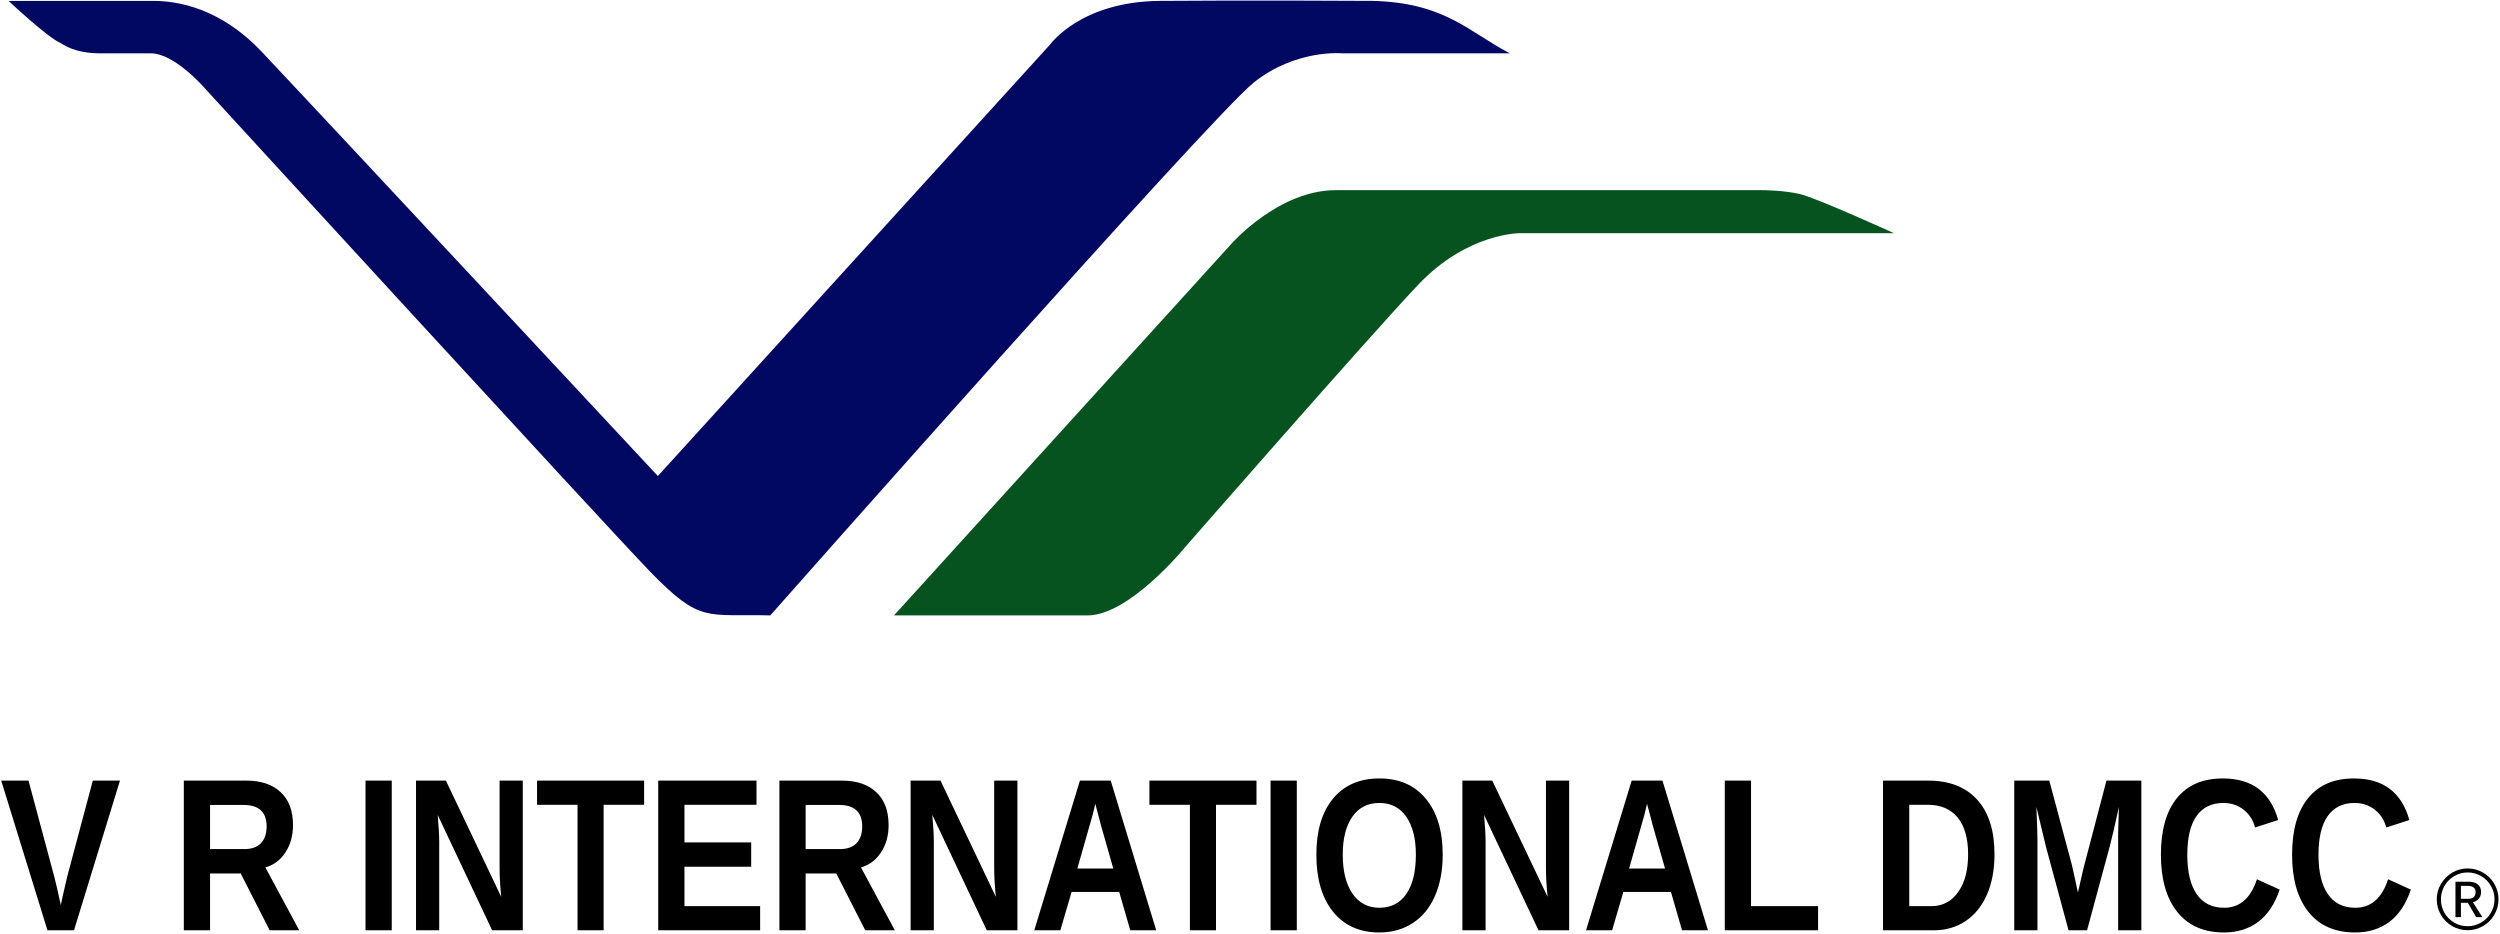
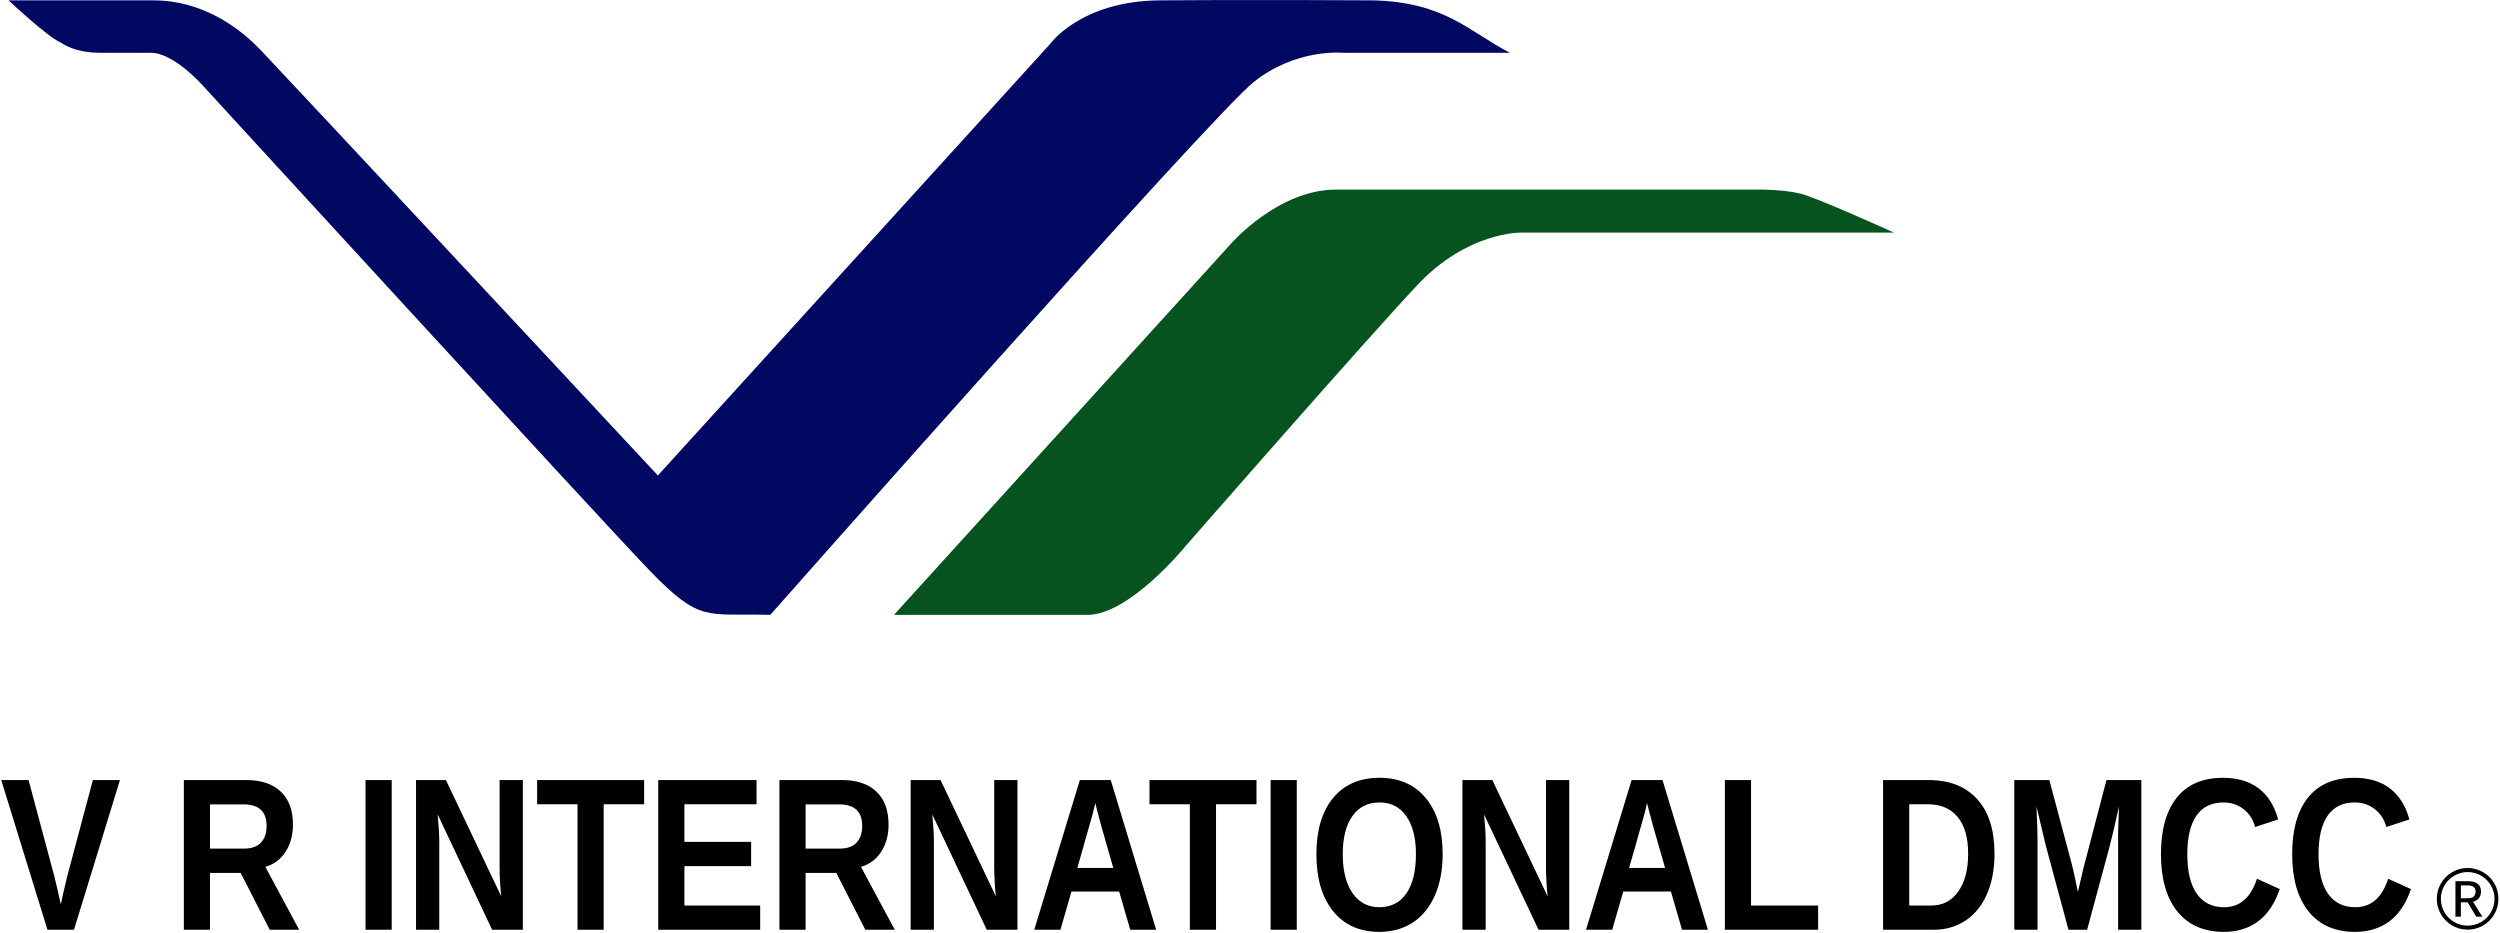
- <svg xmlns="http://www.w3.org/2000/svg" xml:space="preserve" width="573px" height="214px" version="1.1" style="shape-rendering:geometricPrecision; text-rendering:geometricPrecision; image-rendering:optimizeQuality; fill-rule:evenodd; clip-rule:evenodd" viewBox="0 0 215.05 80.22">
-   <defs>
-     <style type="text/css">
+ <svg xmlns="http://www.w3.org/2000/svg" xml:space="preserve" width="215.05" height="80.22" version="1.1" style="shape-rendering:geometricPrecision; text-rendering:geometricPrecision; image-rendering:optimizeQuality; fill-rule:evenodd; clip-rule:evenodd" viewBox="0 0 215.05 80.22" id="svg2">
+   <defs id="defs1">
+     <style type="text/css" id="style1">
   
    .fil3 {fill:black}
    .fil0 {fill:black}
    .fil1 {fill:#010862}
    .fil2 {fill:#06531F}
    .fnt1 {font-weight:normal;font-size:7.51px;font-family:'Arial'}
    .fnt0 {font-weight:bold;font-size:18.72px;font-family:'Arial'}
   
  </style>
  </defs>
  <g id="Layer_x0020_1">
-     <g transform="matrix(0.834955 0 0 1 -239.215 48.0579)">
-       <text x="286.5" y="31.92" class="fil0 fnt0">V R INTERNATIONAL DMCC</text>
+     <g transform="matrix(0.834955 0 0 1 -239.215 48.0579)" id="g1">
+       <path d="m 294.123,31.92 h -2.733 l -4.762,-12.879 h 2.815 l 2.651,8.272 q 0.247,0.804 0.676,2.431 l 0.192,-0.786 0.466,-1.645 2.642,-8.272 h 2.788 z m 20.164,0 -2.989,-4.89 h -3.163 V 31.92 h -2.696 V 19.041 h 6.435 q 2.303,0 3.556,0.996 1.252,0.987 1.252,2.843 0,1.353 -0.768,2.34 -0.768,0.978 -2.075,1.289 l 3.483,5.411 z m -0.32,-8.93 q 0,-1.856 -2.377,-1.856 h -3.455 v 3.803 h 3.528 q 1.133,0 1.718,-0.512 0.585,-0.512 0.585,-1.435 z M 324.159,31.92 V 19.041 h 2.696 V 31.92 Z m 13.044,0 -5.612,-9.918 q 0.165,1.444 0.165,2.322 V 31.92 h -2.395 V 19.041 h 3.08 l 5.695,10 q -0.165,-1.38 -0.165,-2.514 V 19.041 h 2.395 V 31.92 Z M 348.693,21.125 V 31.92 h -2.696 V 21.125 h -4.159 V 19.041 h 11.024 v 2.084 z M 354.314,31.92 V 19.041 h 10.128 v 2.084 h -7.431 v 3.236 h 6.874 v 2.084 h -6.874 v 3.391 h 7.806 V 31.92 Z m 21.334,0 -2.989,-4.89 h -3.163 V 31.92 h -2.696 V 19.041 h 6.435 q 2.303,0 3.556,0.996 1.252,0.987 1.252,2.843 0,1.353 -0.768,2.34 -0.768,0.978 -2.075,1.289 L 378.683,31.92 Z m -0.32,-8.93 q 0,-1.856 -2.377,-1.856 h -3.455 v 3.803 h 3.528 q 1.133,0 1.718,-0.512 0.585,-0.512 0.585,-1.435 z m 12.833,8.93 -5.612,-9.918 q 0.165,1.444 0.165,2.322 V 31.92 h -2.395 V 19.041 h 3.08 l 5.695,10 q -0.165,-1.38 -0.165,-2.514 V 19.041 h 2.395 V 31.92 Z m 14.78,0 -1.143,-3.291 h -4.909 L 395.749,31.92 h -2.696 l 4.698,-12.879 h 3.181 l 4.68,12.879 z m -3.601,-10.896 -0.055,0.201 q -0.091,0.329 -0.219,0.75 -0.128,0.42 -1.572,4.625 h 3.702 l -1.271,-3.702 -0.393,-1.243 z m 12.44,0.101 V 31.92 h -2.696 V 21.125 h -4.159 V 19.041 h 11.024 v 2.084 z M 417.403,31.92 V 19.041 h 2.696 V 31.92 Z m 17.724,-6.499 q 0,2.011 -0.795,3.537 -0.795,1.526 -2.276,2.34 -1.481,0.804 -3.455,0.804 -3.035,0 -4.762,-1.782 -1.718,-1.792 -1.718,-4.899 0,-3.099 1.718,-4.835 1.718,-1.737 4.781,-1.737 3.062,0 4.781,1.755 1.728,1.755 1.728,4.817 z m -2.751,0 q 0,-2.084 -0.987,-3.263 -0.987,-1.188 -2.77,-1.188 -1.81,0 -2.797,1.179 -0.987,1.17 -0.987,3.272 0,2.121 1.005,3.345 1.015,1.216 2.76,1.216 1.81,0 2.788,-1.188 0.987,-1.188 0.987,-3.373 z M 445.008,31.92 439.395,22.002 q 0.165,1.444 0.165,2.322 V 31.92 h -2.395 V 19.041 h 3.08 l 5.695,10 q -0.165,-1.38 -0.165,-2.514 V 19.041 h 2.395 V 31.92 Z m 14.78,0 -1.143,-3.291 h -4.909 L 452.594,31.92 h -2.696 l 4.698,-12.879 h 3.181 l 4.68,12.879 z m -3.601,-10.896 -0.055,0.201 q -0.091,0.329 -0.219,0.75 -0.128,0.42 -1.572,4.625 h 3.702 l -1.271,-3.702 -0.393,-1.243 z M 464.203,31.92 V 19.041 h 2.696 v 10.795 h 6.91 V 31.92 Z m 27.778,-6.536 q 0,1.993 -0.786,3.483 -0.777,1.481 -2.212,2.267 Q 487.557,31.92 485.711,31.92 h -5.21 V 19.041 h 4.662 q 3.254,0 5.036,1.645 1.782,1.636 1.782,4.698 z m -2.715,0 q 0,-2.075 -1.079,-3.163 -1.079,-1.097 -3.08,-1.097 h -1.91 v 8.711 h 2.285 q 1.737,0 2.76,-1.197 1.024,-1.197 1.024,-3.254 z M 504.714,31.92 v -7.806 q 0,-0.265 0,-0.53 0.009,-0.265 0.091,-2.276 -0.649,2.459 -0.96,3.428 L 501.524,31.92 h -1.92 l -2.322,-7.185 -0.978,-3.428 q 0.11,2.121 0.11,2.806 V 31.92 H 494.02 V 19.041 h 3.611 l 2.303,7.203 0.201,0.695 0.439,1.728 0.576,-2.066 2.367,-7.559 h 3.592 V 31.92 Z m 10.914,-1.938 q 2.441,0 3.391,-2.45 l 2.349,0.887 q -0.759,1.865 -2.23,2.779 -1.462,0.905 -3.51,0.905 -3.108,0 -4.808,-1.755 -1.691,-1.764 -1.691,-4.927 0,-3.172 1.636,-4.872 1.636,-1.7 4.744,-1.7 2.267,0 3.693,0.914 1.426,0.905 2.002,2.669 l -2.377,0.649 q -0.302,-0.969 -1.188,-1.536 -0.877,-0.576 -2.075,-0.576 -1.828,0 -2.779,1.133 -0.941,1.133 -0.941,3.318 0,2.221 0.969,3.391 0.978,1.17 2.815,1.17 z m 13.519,0 q 2.441,0 3.391,-2.45 l 2.349,0.887 q -0.759,1.865 -2.23,2.779 -1.462,0.905 -3.51,0.905 -3.108,0 -4.808,-1.755 -1.691,-1.764 -1.691,-4.927 0,-3.172 1.636,-4.872 1.636,-1.7 4.744,-1.7 2.267,0 3.693,0.914 1.426,0.905 2.002,2.669 l -2.377,0.649 q -0.302,-0.969 -1.188,-1.536 -0.877,-0.576 -2.075,-0.576 -1.828,0 -2.779,1.133 -0.941,1.133 -0.941,3.318 0,2.221 0.969,3.391 0.978,1.17 2.815,1.17 z" id="text1" class="fil0 fnt0" style="font-weight:bold;font-size:18.72px;font-family:Arial" aria-label="V R INTERNATIONAL DMCC" />
    </g>
-     <path class="fil1" d="M0.74 0.03l12.3 0c1.16,0 5.35,0 9.51,4.41 4.17,4.41 34.04,36.46 34.04,36.46l33.75 -37.13c0,0 2.61,-3.67 9.38,-3.74 6.77,-0.06 17.88,-0.01 18.37,0 6.22,0.15 8.26,2.68 11.79,4.51l-14.4 0c0,0 -4,-0.39 -7.64,2.52 -3.65,2.91 -41.58,45.83 -41.58,45.83 -5.5,-0.15 -5.98,0.73 -10.34,-3.77 -3.76,-3.88 -38.4,-41.68 -38.4,-41.68 0,0 -2.53,-2.9 -4.54,-2.9l-4.35 0c-0.85,0 -2.23,-0.1 -3.39,-0.87 -1.16,-0.49 -4.5,-3.64 -4.5,-3.64z" />
-     <path class="fil2" d="M76.9 52.89l29.01 -31.95c0,0 4.04,-4.63 9,-4.63 4.96,0 36.66,0 36.66,0 0,0 1.85,0 3.28,0.34 1.43,0.34 8.07,3.36 8.07,3.36l-32.12 0c0,0 -4.54,-0.08 -8.83,4.46 -4.29,4.54 -20.01,22.53 -20.01,22.53 0,0 -4.79,5.89 -8.41,5.89 -3.62,0 -16.65,0 -16.65,0z" />
-     <text x="209.5" y="79.91" class="fil3 fnt1">®</text>
+     <path class="fil1" d="M0.74 0.03l12.3 0c1.16,0 5.35,0 9.51,4.41 4.17,4.41 34.04,36.46 34.04,36.46l33.75 -37.13c0,0 2.61,-3.67 9.38,-3.74 6.77,-0.06 17.88,-0.01 18.37,0 6.22,0.15 8.26,2.68 11.79,4.51l-14.4 0c0,0 -4,-0.39 -7.64,2.52 -3.65,2.91 -41.58,45.83 -41.58,45.83 -5.5,-0.15 -5.98,0.73 -10.34,-3.77 -3.76,-3.88 -38.4,-41.68 -38.4,-41.68 0,0 -2.53,-2.9 -4.54,-2.9l-4.35 0c-0.85,0 -2.23,-0.1 -3.39,-0.87 -1.16,-0.49 -4.5,-3.64 -4.5,-3.64z" id="path1" />
+     <path class="fil2" d="M76.9 52.89l29.01 -31.95c0,0 4.04,-4.63 9,-4.63 4.96,0 36.66,0 36.66,0 0,0 1.85,0 3.28,0.34 1.43,0.34 8.07,3.36 8.07,3.36l-32.12 0c0,0 -4.54,-0.08 -8.83,4.46 -4.29,4.54 -20.01,22.53 -20.01,22.53 0,0 -4.79,5.89 -8.41,5.89 -3.62,0 -16.65,0 -16.65,0z" id="path2" />
+     <path d="m 214.916,77.317 q 0,0.708 -0.356,1.327 -0.352,0.616 -0.972,0.972 -0.616,0.352 -1.324,0.352 -0.722,0 -1.346,-0.367 -0.62,-0.37 -0.964,-0.979 -0.341,-0.612 -0.341,-1.305 0,-0.708 0.356,-1.324 0.356,-0.616 0.972,-0.972 0.616,-0.356 1.324,-0.356 0.711,0 1.327,0.359 0.62,0.356 0.972,0.968 0.352,0.612 0.352,1.324 z m -0.337,0 q 0,-0.62 -0.308,-1.148 -0.308,-0.532 -0.847,-0.843 -0.535,-0.312 -1.159,-0.312 -0.616,0 -1.151,0.312 -0.535,0.308 -0.843,0.843 -0.308,0.535 -0.308,1.148 0,0.62 0.308,1.155 0.312,0.535 0.843,0.843 0.532,0.308 1.151,0.308 0.62,0 1.159,-0.308 0.539,-0.308 0.847,-0.843 0.308,-0.535 0.308,-1.155 z m -1.577,1.533 -0.73,-1.232 h -0.59 v 1.232 h -0.466 v -3.047 h 1.126 q 0.521,0 0.796,0.231 0.279,0.231 0.279,0.638 0,0.374 -0.191,0.601 -0.191,0.224 -0.502,0.293 l 0.81,1.283 z m -0.051,-2.171 q 0,-0.253 -0.176,-0.385 -0.172,-0.132 -0.469,-0.132 h -0.623 v 1.104 h 0.667 q 0.293,0 0.447,-0.154 0.154,-0.158 0.154,-0.433 z" id="text2" class="fil3 fnt1" style="font-size:7.51px;font-family:Arial" aria-label="®" />
  </g>
</svg>
